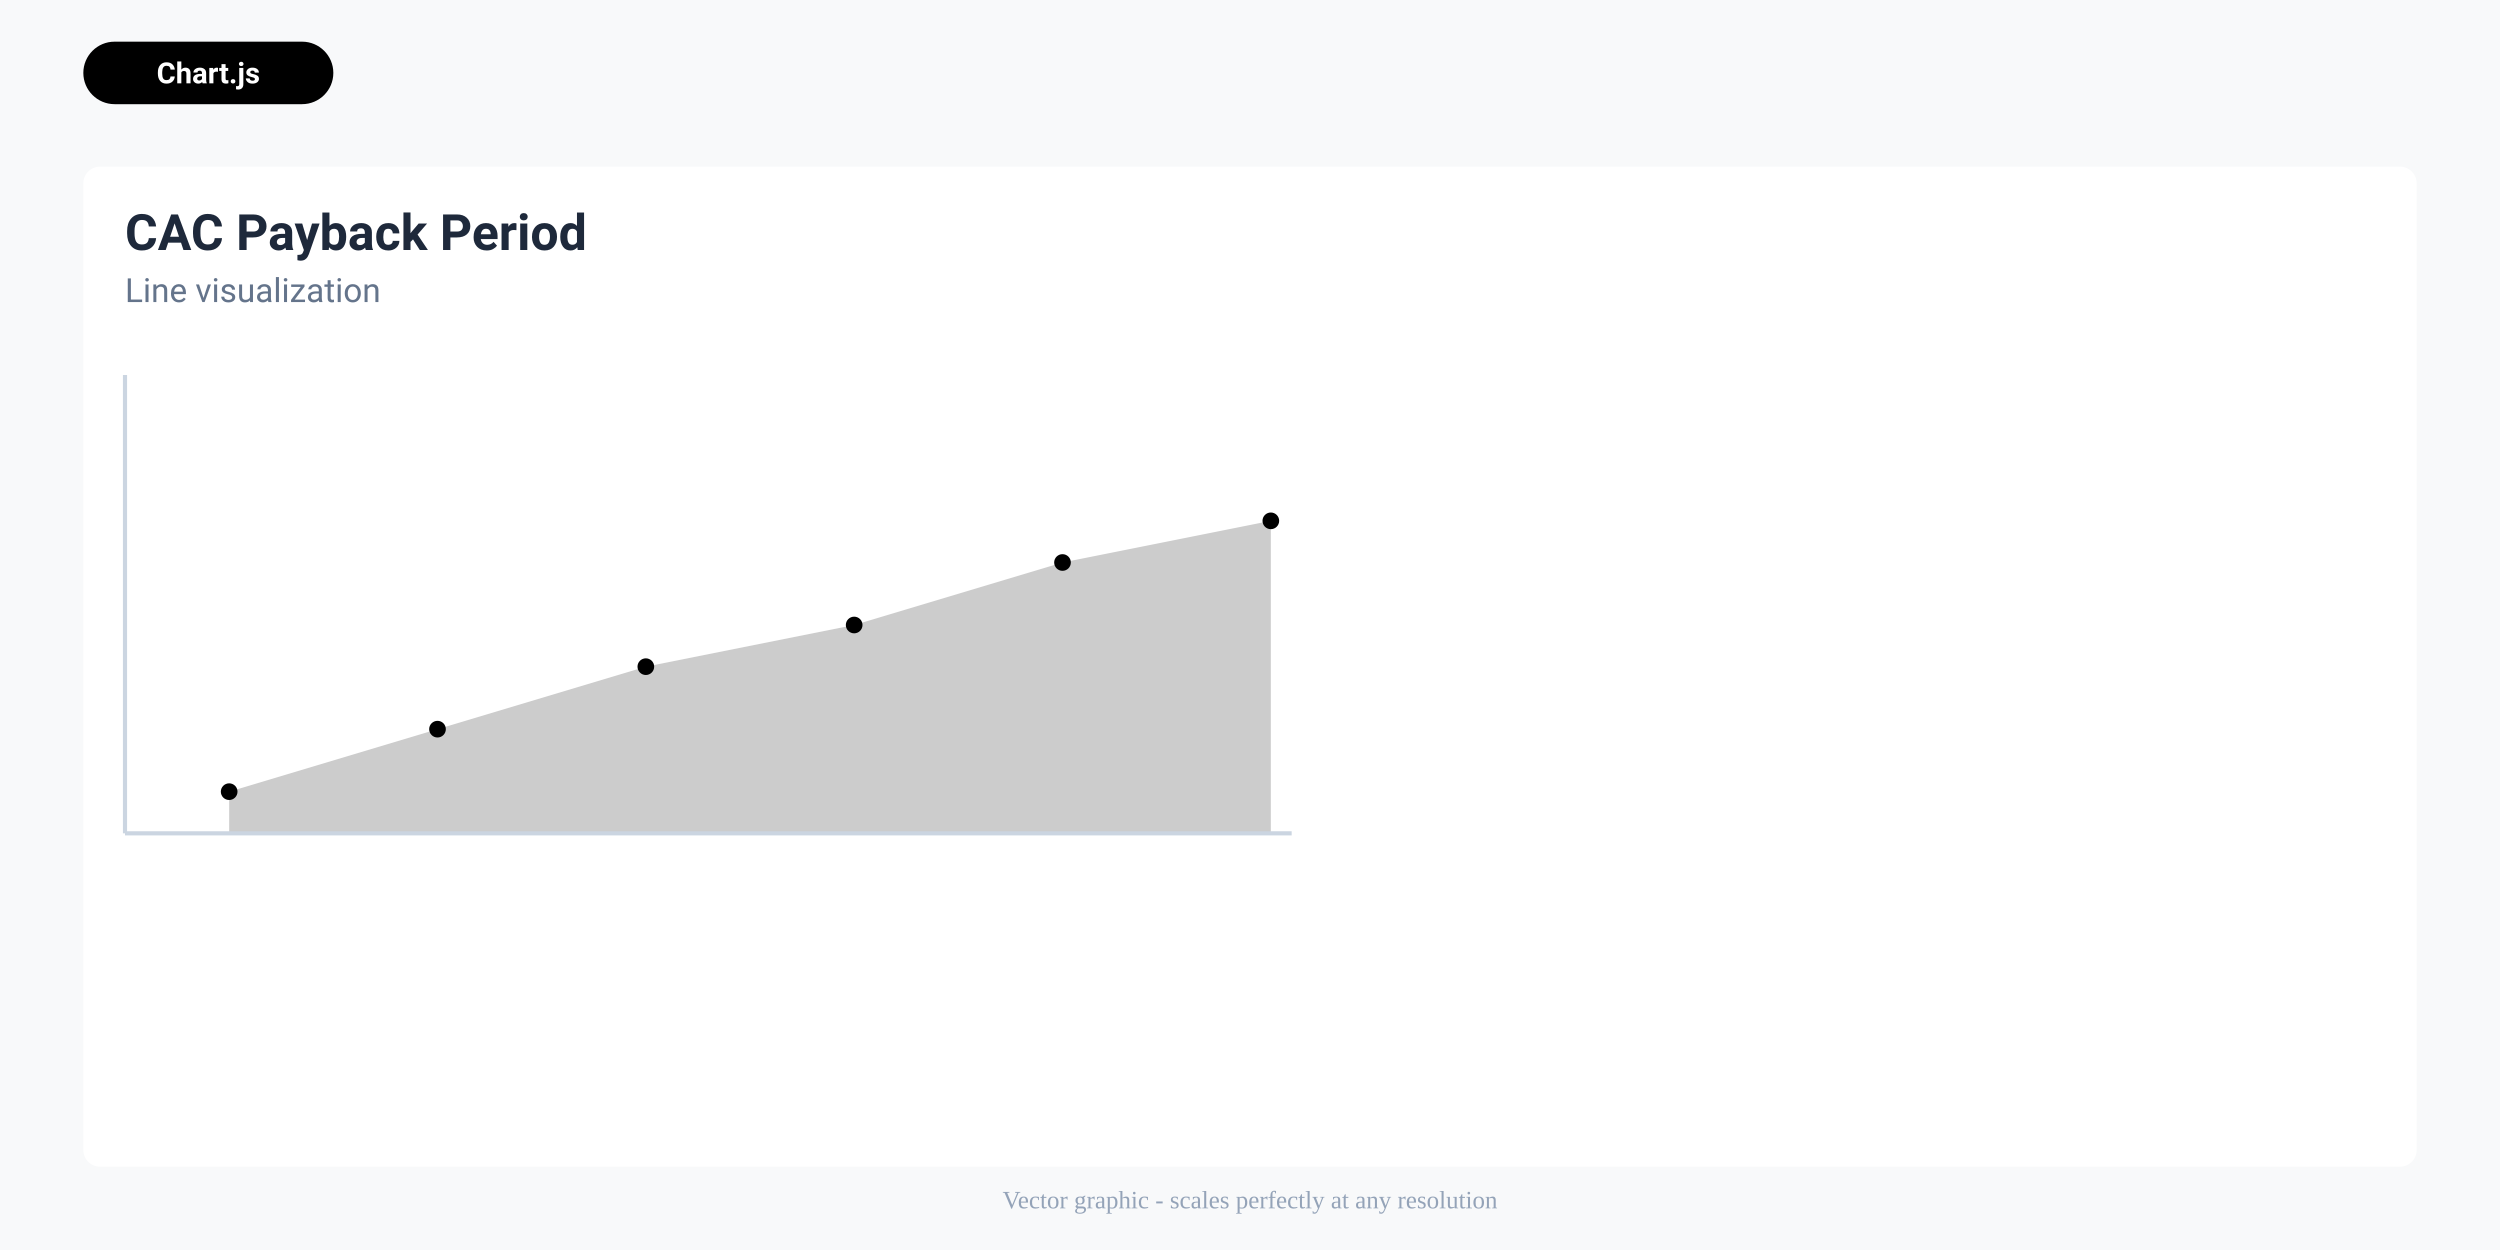
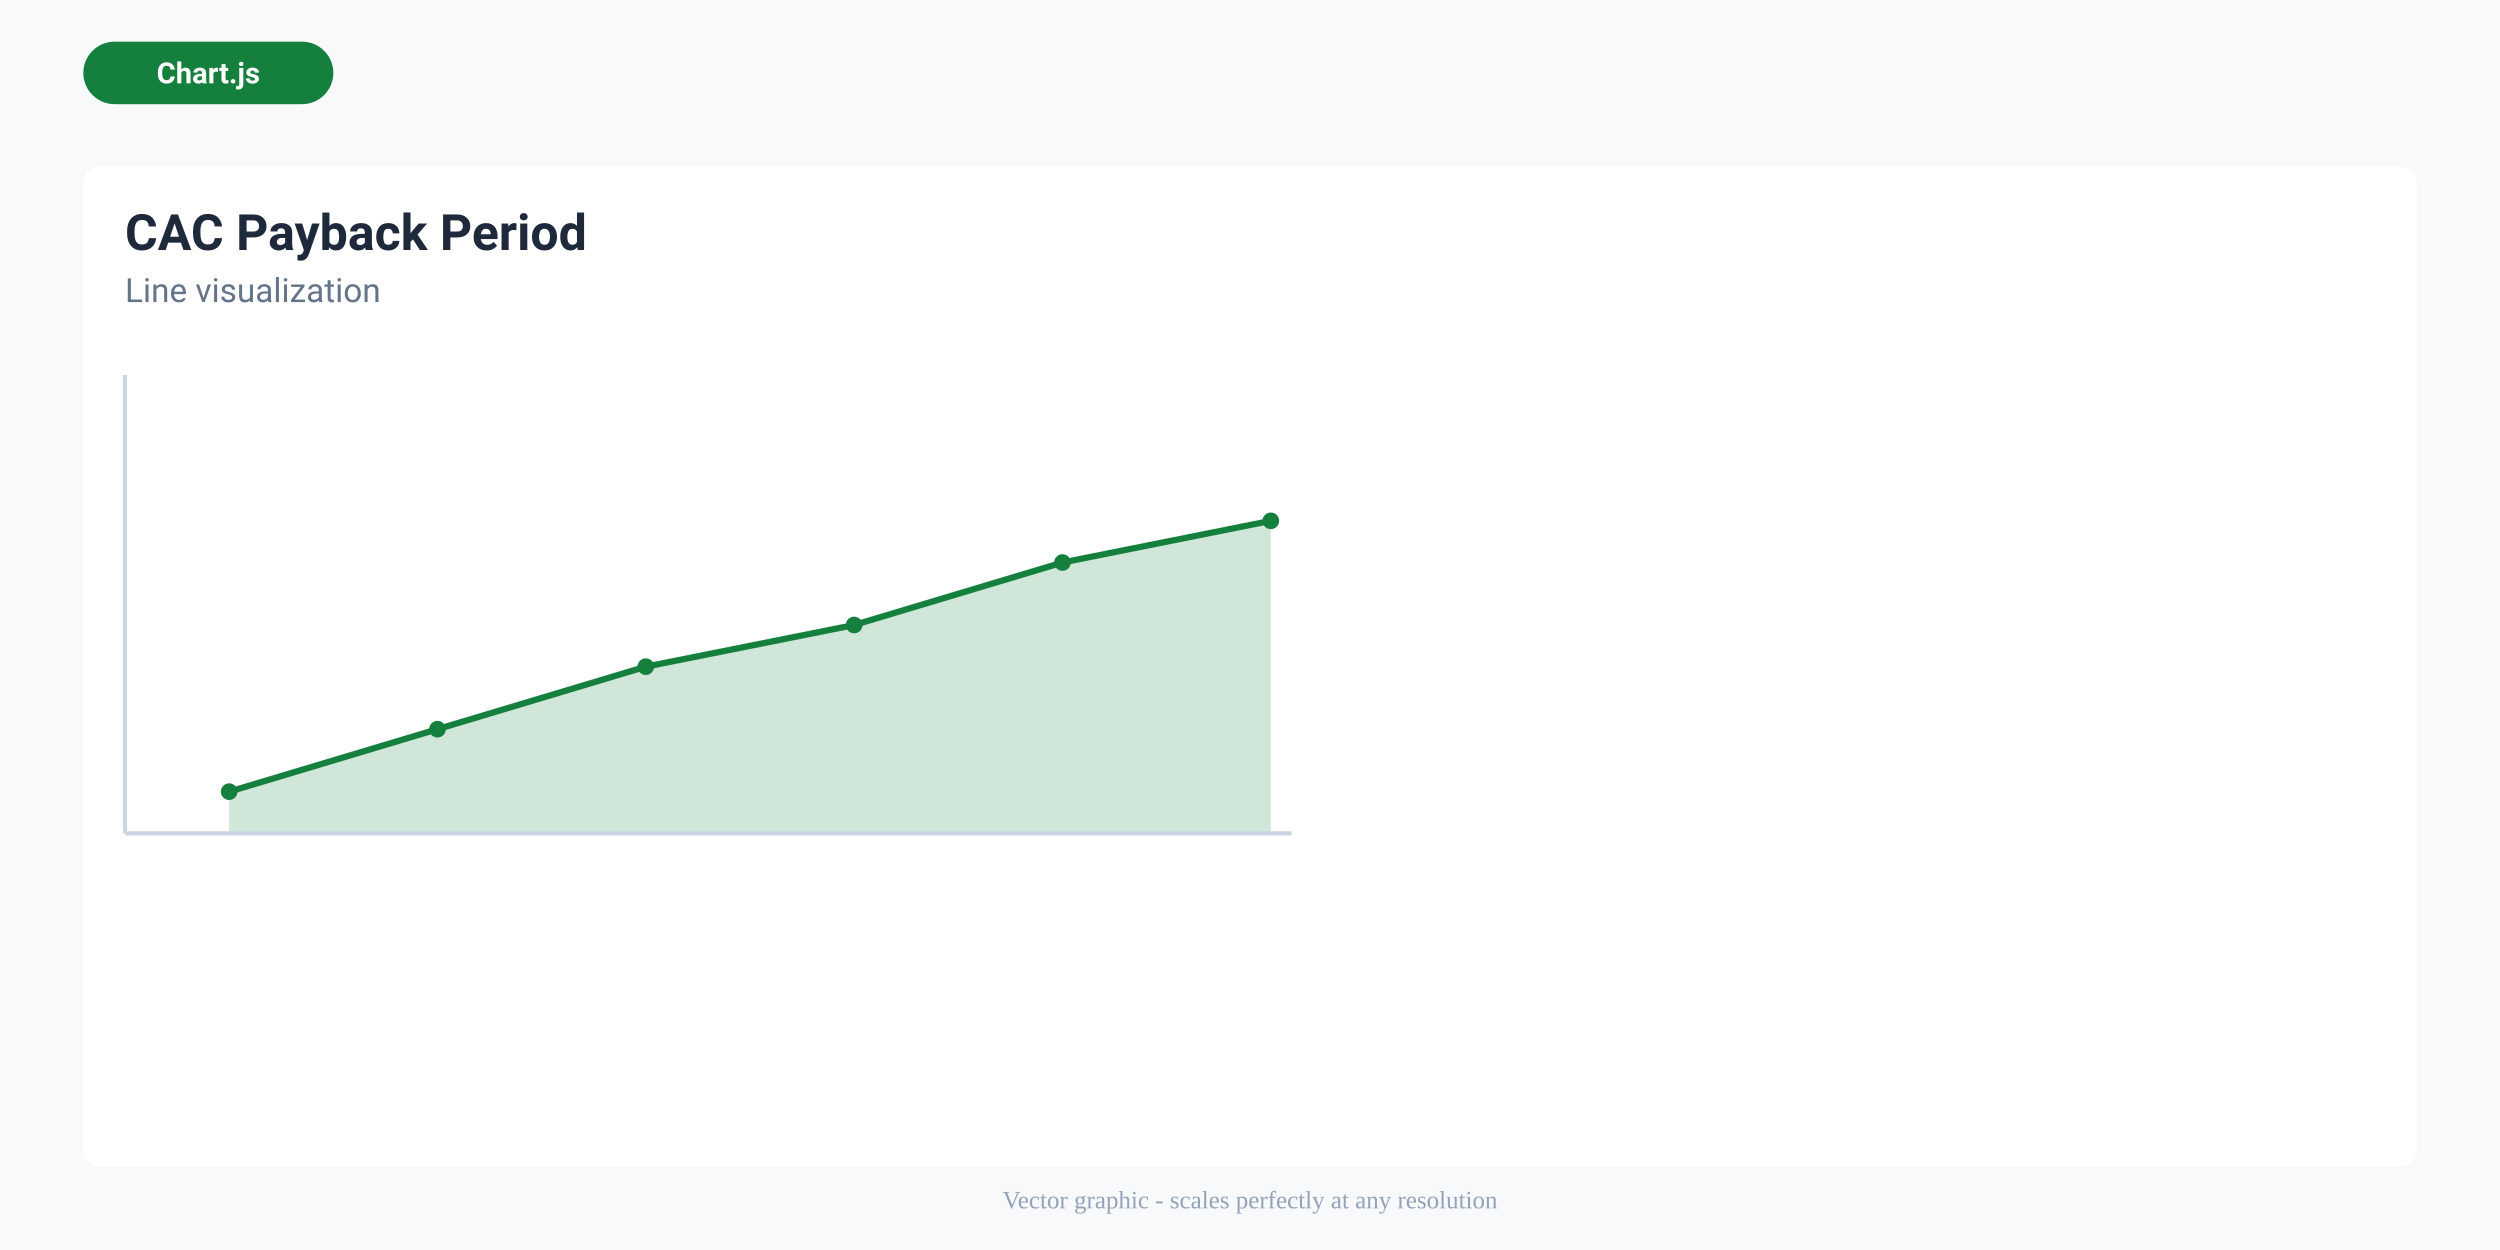
<svg xmlns="http://www.w3.org/2000/svg" width="1200" height="600">
  <defs>
    <style>
      .title { font-family: -apple-system, BlinkMacSystemFont, 'Segoe UI', Roboto, sans-serif; font-size: 24px; font-weight: 600; }
      .subtitle { font-family: -apple-system, BlinkMacSystemFont, 'Segoe UI', Roboto, sans-serif; font-size: 16px; }
      .library-badge { font-family: -apple-system, BlinkMacSystemFont, 'Segoe UI', Roboto, sans-serif; font-size: 14px; font-weight: 600; }
    </style>
  </defs>
  <rect width="1200" height="600" fill="#f8f9fa" />
  <rect x="40" y="80" width="1120" height="480" fill="white" rx="8" />
-   <rect x="40" y="20" width="120" height="30" fill="undefined" rx="15" />
+   <rect x="40" y="20" width="120" height="30" fill="#15803d" rx="15" />
  <text x="100" y="40" text-anchor="middle" fill="white" class="library-badge">Chart.js</text>
  <text x="60" y="120" fill="#1e293b" class="title">CAC Payback Period</text>
  <text x="60" y="145" fill="#64748b" class="subtitle">Line visualization</text>
  <g transform="translate(60, 100)">
-     <path d="M 50 280 L 150 250 L 250 220 L 350 200 L 450 170 L 550 150 L 550 300 L 50 300 Z" fill="undefined" opacity="0.2" />
-     <path d="M 50 280 L 150 250 L 250 220 L 350 200 L 450 170 L 550 150" fill="none" stroke="undefined" stroke-width="3" />
-     <circle cx="50" cy="280" r="4" fill="undefined" />
-     <circle cx="150" cy="250" r="4" fill="undefined" />
-     <circle cx="250" cy="220" r="4" fill="undefined" />
-     <circle cx="350" cy="200" r="4" fill="undefined" />
-     <circle cx="450" cy="170" r="4" fill="undefined" />
-     <circle cx="550" cy="150" r="4" fill="undefined" />
+     <path d="M 50 280 L 150 250 L 250 220 L 350 200 L 450 170 L 550 150 L 550 300 L 50 300 Z" fill="#15803d" opacity="0.2" />
+     <path d="M 50 280 L 150 250 L 250 220 L 350 200 L 450 170 L 550 150" fill="none" stroke="#15803d" stroke-width="3" />
+     <circle cx="50" cy="280" r="4" fill="#15803d" />
+     <circle cx="150" cy="250" r="4" fill="#15803d" />
+     <circle cx="250" cy="220" r="4" fill="#15803d" />
+     <circle cx="350" cy="200" r="4" fill="#15803d" />
+     <circle cx="450" cy="170" r="4" fill="#15803d" />
+     <circle cx="550" cy="150" r="4" fill="#15803d" />
  </g>
  <line x1="60" y1="400" x2="620" y2="400" stroke="#cbd5e1" stroke-width="2" />
  <line x1="60" y1="180" x2="60" y2="400" stroke="#cbd5e1" stroke-width="2" />
  <text x="600" y="580" text-anchor="middle" fill="#94a3b8" font-size="12">
    Vector graphic - scales perfectly at any resolution
  </text>
</svg>
